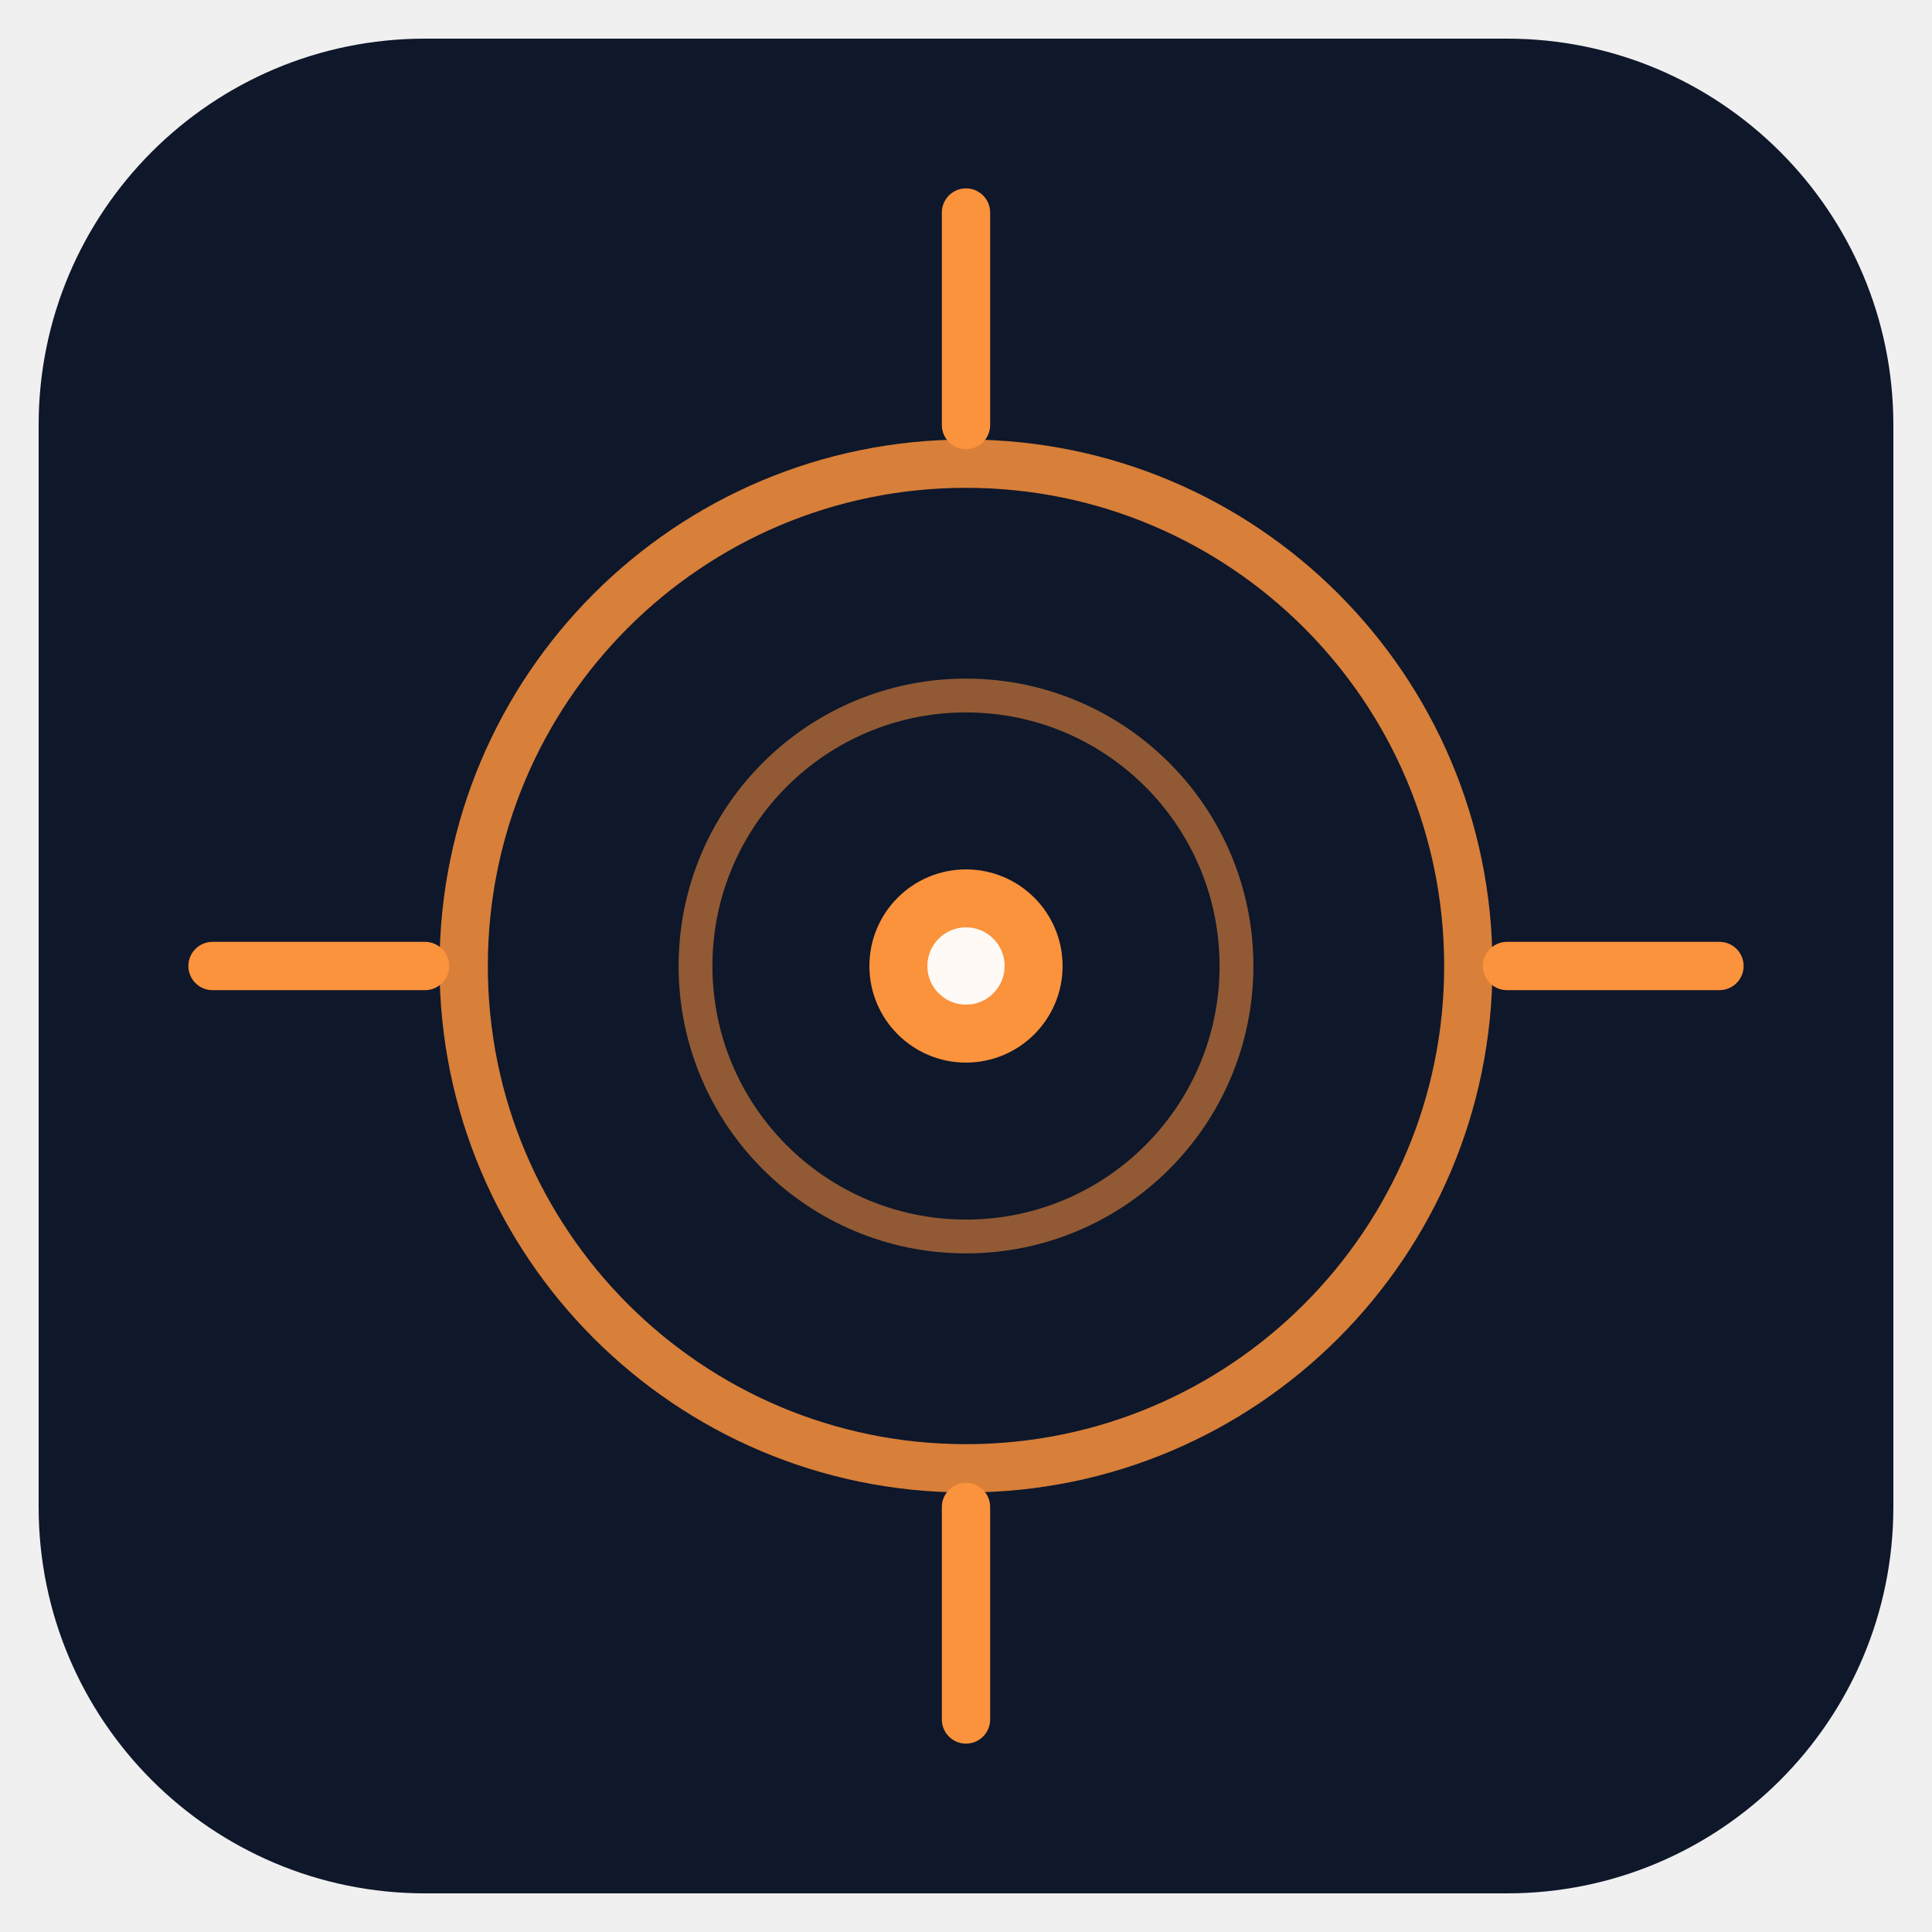
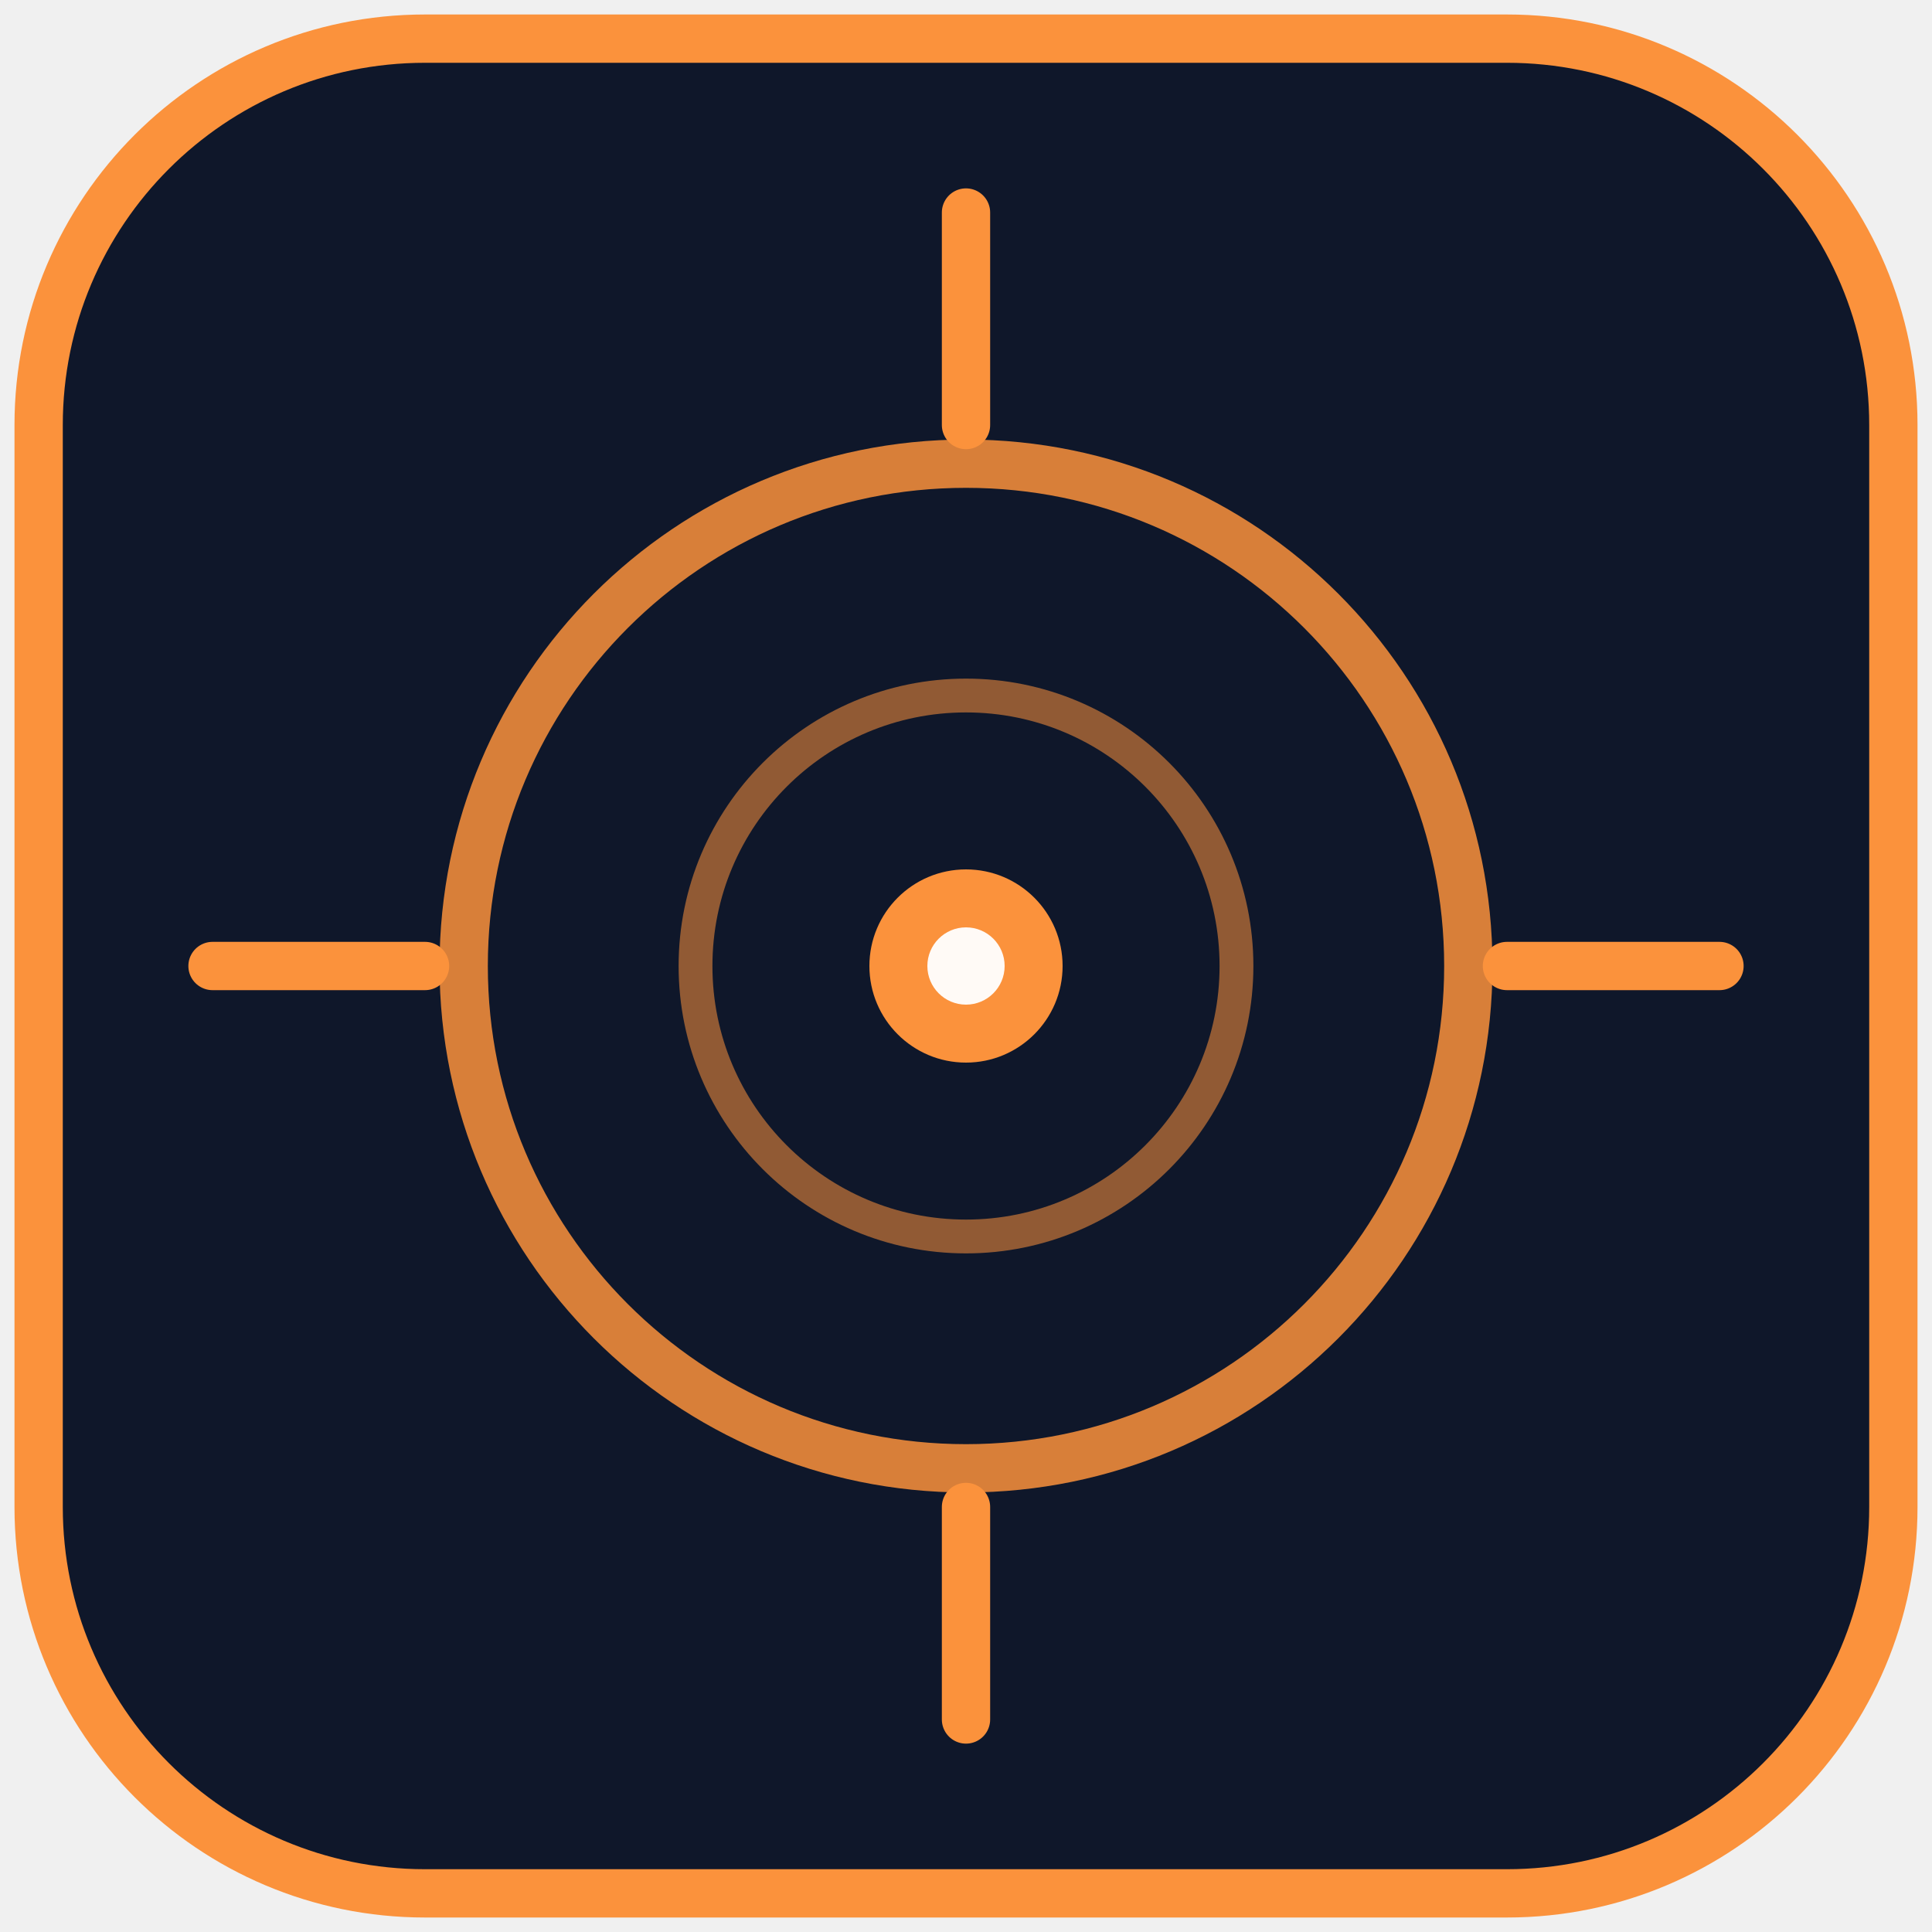
<svg xmlns="http://www.w3.org/2000/svg" viewBox="0 0 200 200" width="200" height="200">
-   <rect x="4" y="4" width="192" height="192" rx="40" fill="#0f172a" />
+   <rect x="4" y="4" width="192" height="192" rx="40" stroke="#fb923c" stroke-width="5" fill="#0f172a" />
  <circle cx="100" cy="100" r="52" fill="none" stroke="#fb923c" stroke-width="5" opacity="0.85" />
  <circle cx="100" cy="100" r="28" fill="none" stroke="#fb923c" stroke-width="3.5" opacity="0.55" />
  <line x1="100" y1="22" x2="100" y2="44" stroke="#fb923c" stroke-width="5" stroke-linecap="round" />
  <line x1="100" y1="156" x2="100" y2="178" stroke="#fb923c" stroke-width="5" stroke-linecap="round" />
  <line x1="22" y1="100" x2="44" y2="100" stroke="#fb923c" stroke-width="5" stroke-linecap="round" />
  <line x1="156" y1="100" x2="178" y2="100" stroke="#fb923c" stroke-width="5" stroke-linecap="round" />
  <circle cx="100" cy="100" r="14" fill="#0f172a" />
  <circle cx="100" cy="100" r="10" fill="#fb923c" />
  <circle cx="100" cy="100" r="4" fill="#ffffff" opacity="0.95" />
</svg>
